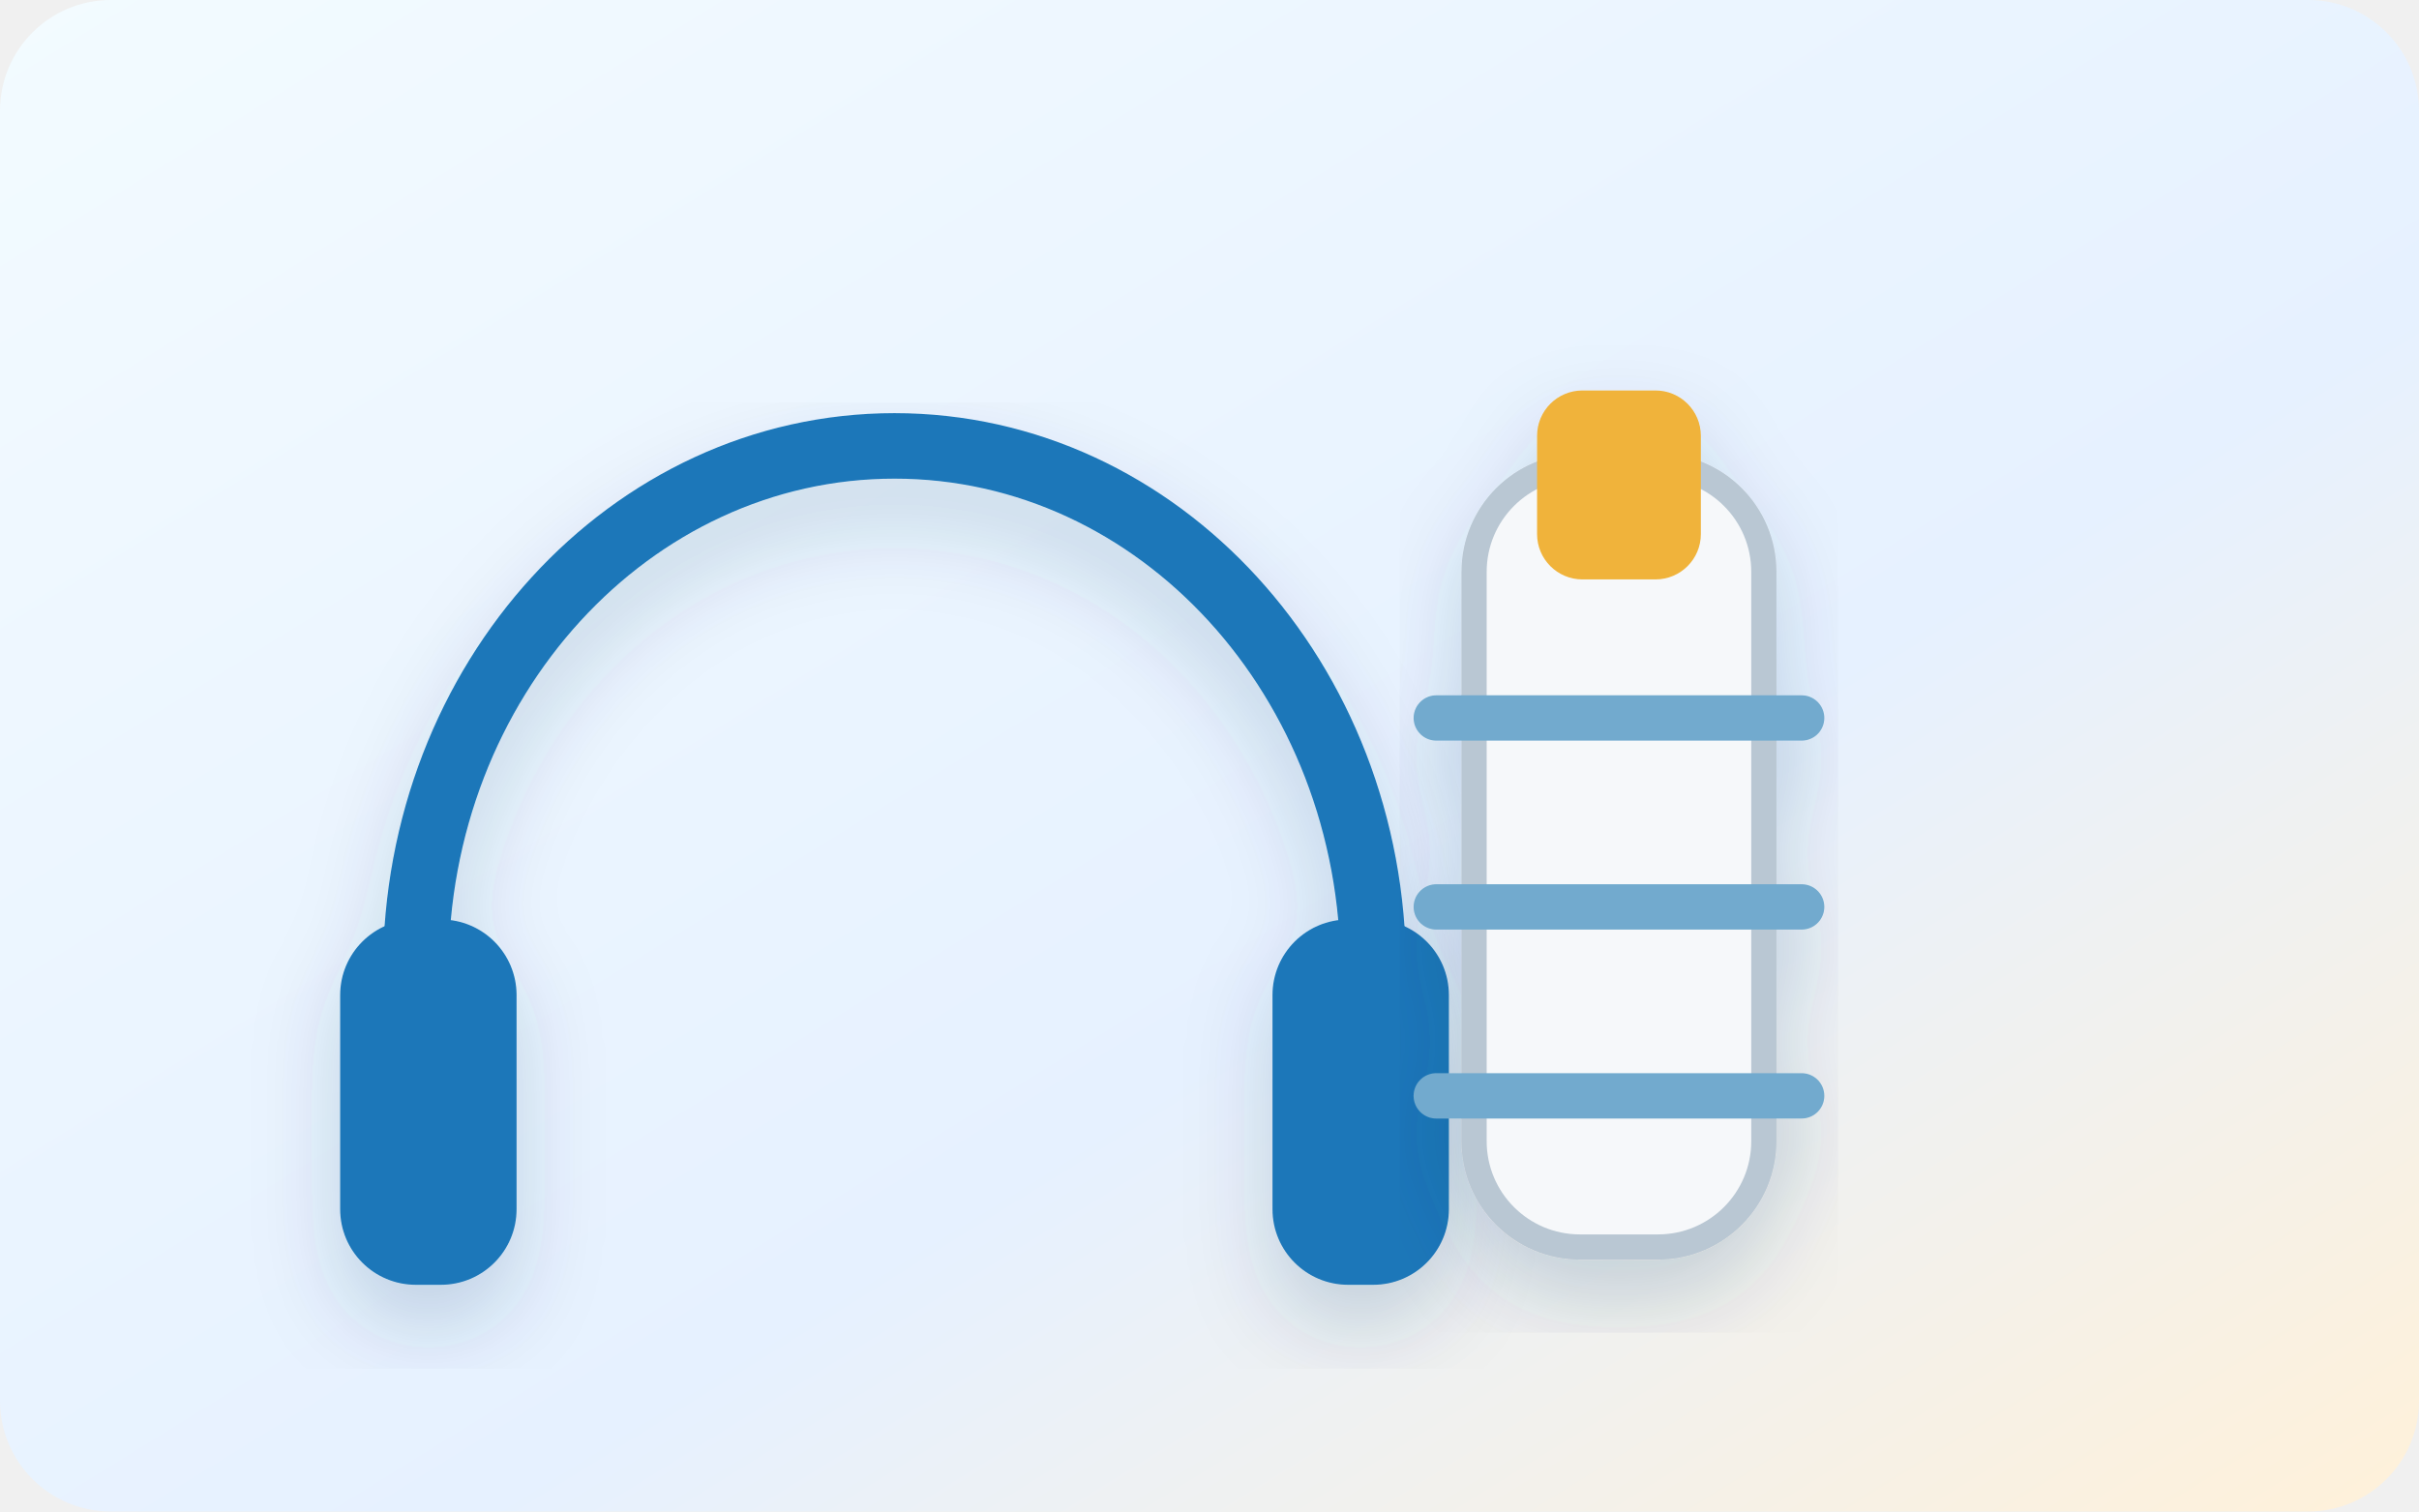
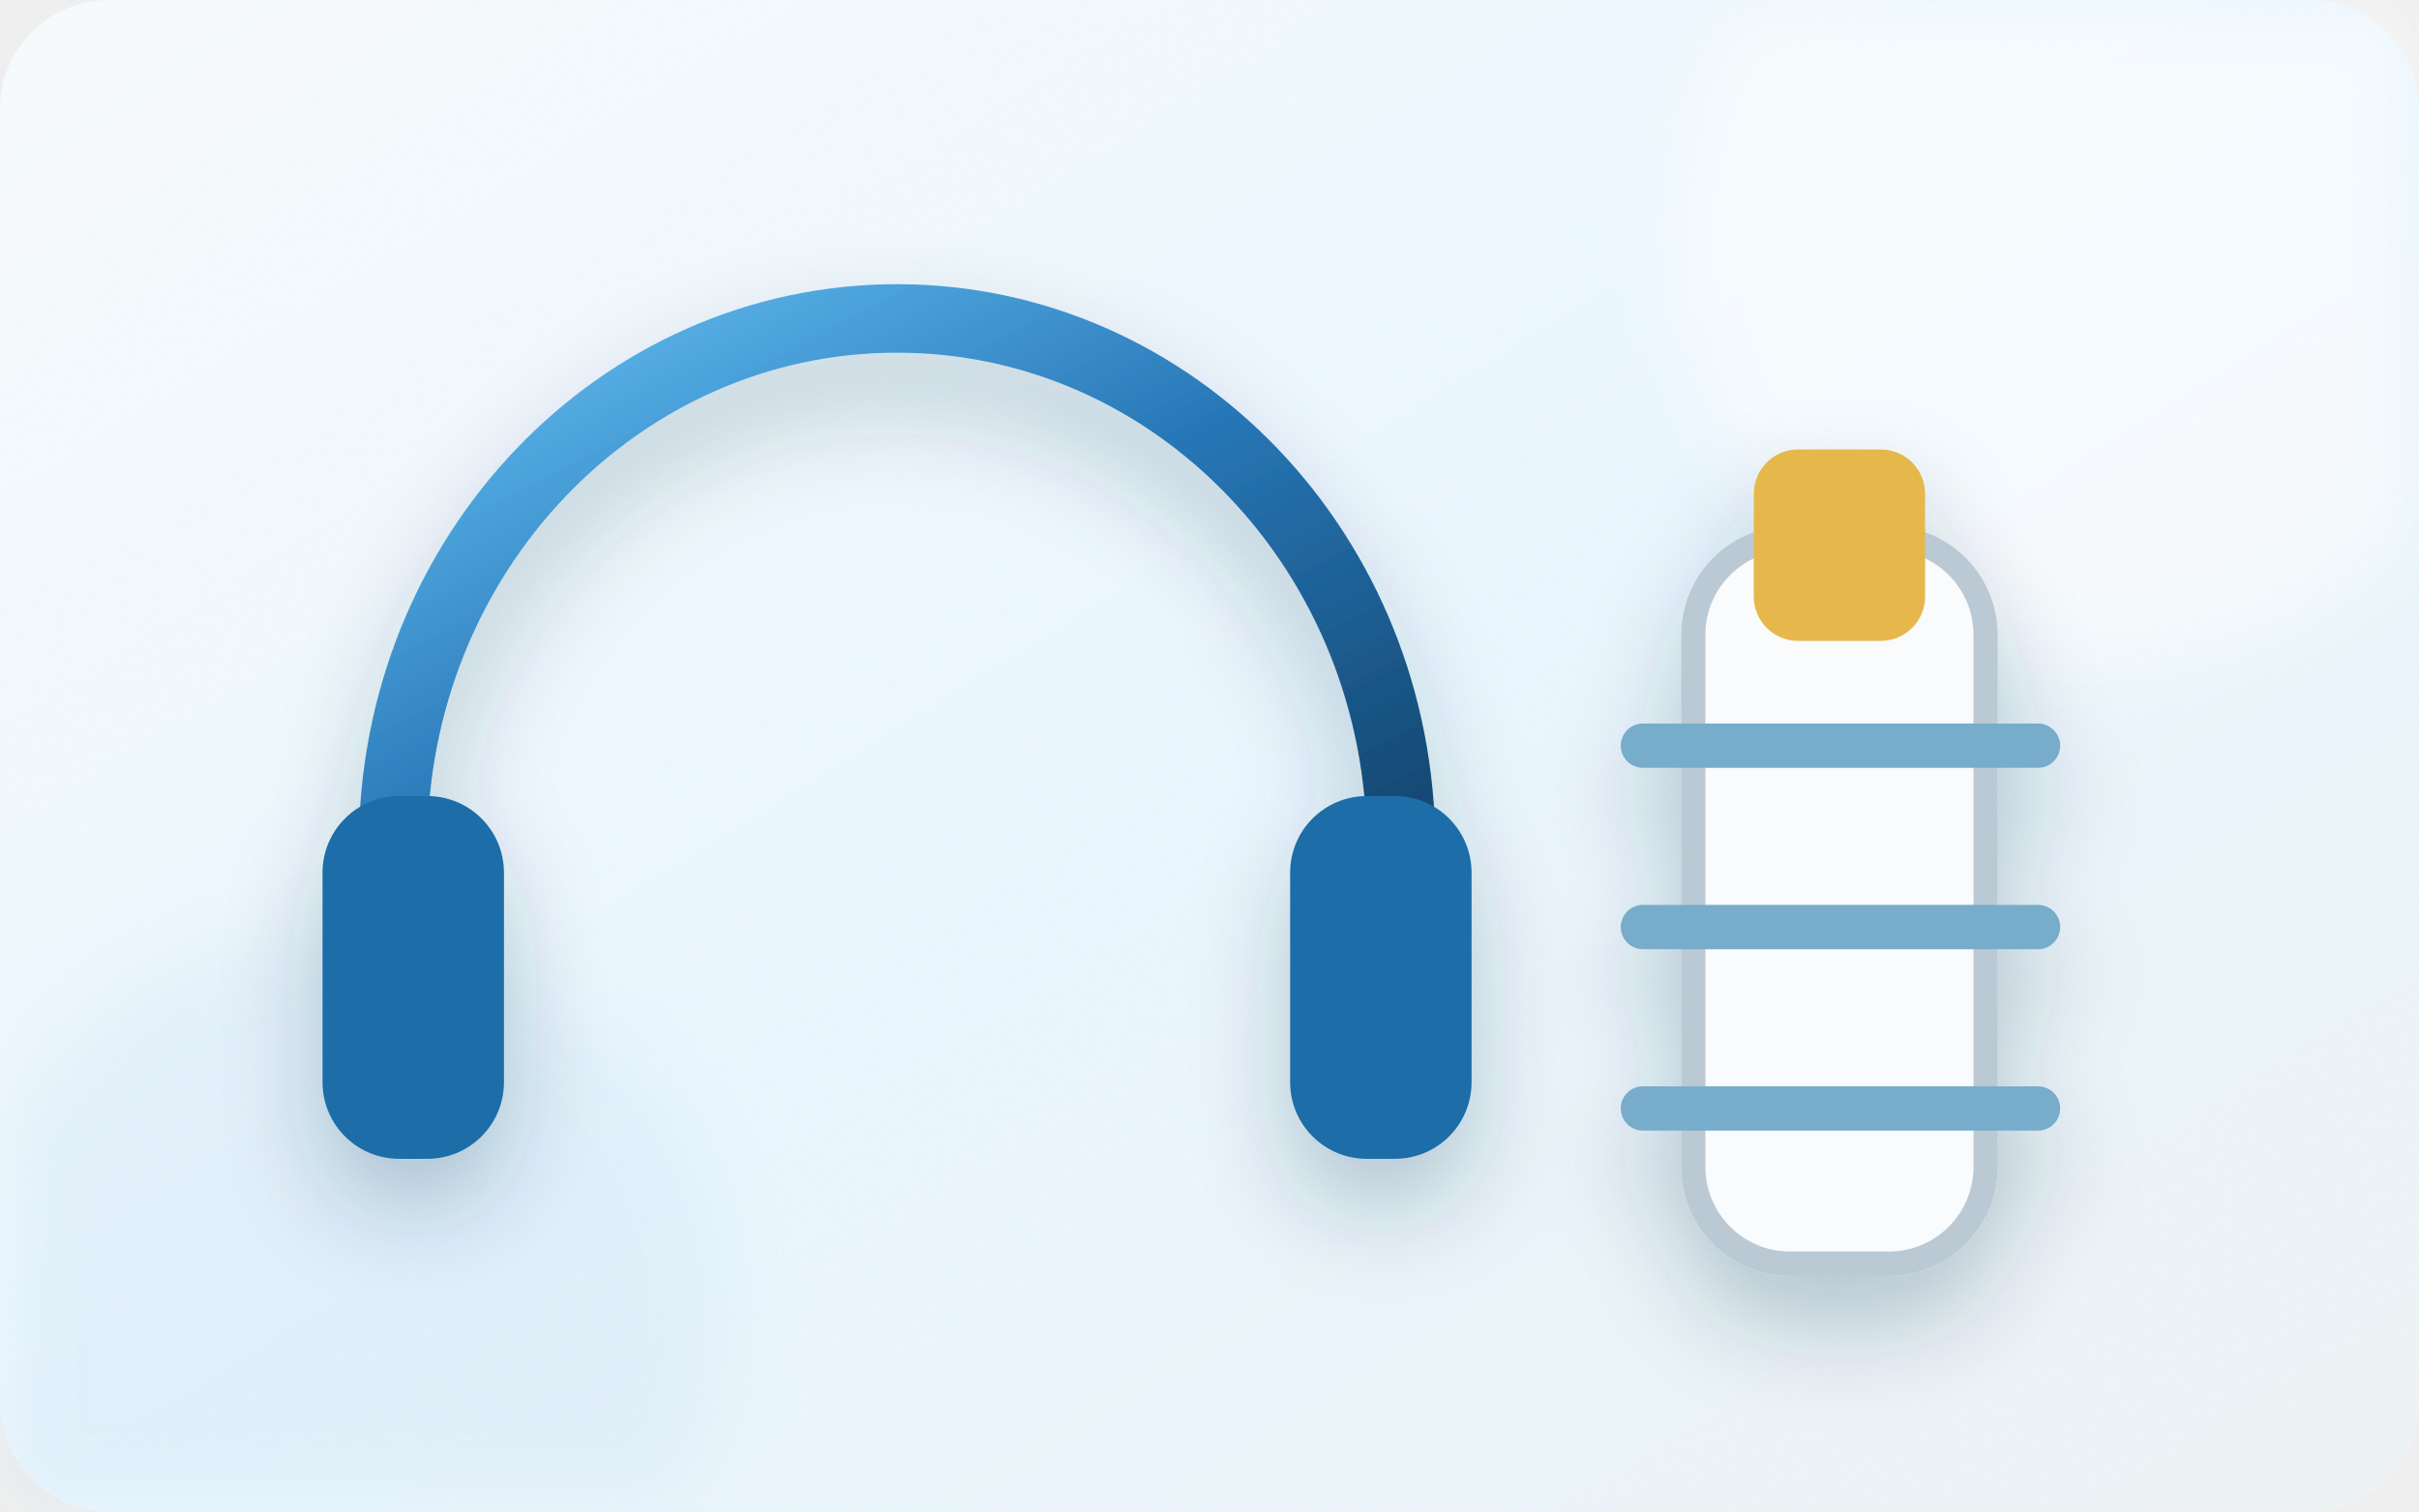
- <svg xmlns="http://www.w3.org/2000/svg" viewBox="0 0 960 600">
+ <svg xmlns="http://www.w3.org/2000/svg" viewBox="0 0 1200 750" role="img">
  <defs>
-     <linearGradient id="b" x1="0" y1="0" x2="1" y2="1">
-       <stop stop-color="#f3fbff" />
-       <stop offset=".6" stop-color="#e6f1ff" />
-       <stop offset="1" stop-color="#fff1d9" />
+     <linearGradient id="bg" x1="0" y1="0" x2="1" y2="1">
+       <stop stop-color="#f8fbfd" />
+       <stop offset=".52" stop-color="#eaf7ff" />
+       <stop offset="1" stop-color="#eef3f5" />
    </linearGradient>
-     <filter id="s">
-       <feDropShadow dx="0" dy="16" stdDeviation="17" flood-color="#0e416b" flood-opacity=".18" />
+     <linearGradient id="navy" x1="0" y1="0" x2="1" y2="1">
+       <stop stop-color="#1f4d78" />
+       <stop offset=".55" stop-color="#0d2e4c" />
+       <stop offset="1" stop-color="#071b2e" />
+     </linearGradient>
+     <linearGradient id="gold" x1="0" y1="0" x2="1" y2="1">
+       <stop stop-color="#fff0a6" />
+       <stop offset=".45" stop-color="#e6b84b" />
+       <stop offset="1" stop-color="#9f6b16" />
+     </linearGradient>
+     <linearGradient id="steel" x1="0" y1="0" x2="1" y2="1">
+       <stop stop-color="#53616e" />
+       <stop offset=".48" stop-color="#1f2932" />
+       <stop offset="1" stop-color="#080d12" />
+     </linearGradient>
+     <linearGradient id="blue" x1="0" y1="0" x2="1" y2="1">
+       <stop stop-color="#67c3f5" />
+       <stop offset=".5" stop-color="#2877b7" />
+       <stop offset="1" stop-color="#12466f" />
+     </linearGradient>
+     <radialGradient id="lens" cx=".38" cy=".32" r=".72">
+       <stop stop-color="#9ef4ff" />
+       <stop offset=".18" stop-color="#4db5e5" />
+       <stop offset=".48" stop-color="#254d7b" />
+       <stop offset=".78" stop-color="#152538" />
+       <stop offset="1" stop-color="#060b11" />
+     </radialGradient>
+     <filter id="shadow" x="-30%" y="-30%" width="160%" height="180%">
+       <feDropShadow dx="0" dy="24" stdDeviation="24" flood-color="#0c2f4e" flood-opacity=".24" />
+     </filter>
+     <filter id="soft">
+       <feGaussianBlur stdDeviation="18" />
+     </filter>
+     <filter id="grain" x="-20%" y="-20%" width="140%" height="140%">
+       <feTurbulence type="fractalNoise" baseFrequency=".72" numOctaves="2" seed="13" />
+       <feColorMatrix values="1 0 0 0 0 0 1 0 0 0 0 0 1 0 0 0 0 0 .055 0" />
    </filter>
  </defs>
-   <rect width="960" height="600" rx="44" fill="url(#b)" />
-   <g filter="url(#s)" transform="translate(130 135)">
-     <path d="M35 250c0-115 85-208 190-208s190 93 190 208" fill="none" stroke="#1d77b9" stroke-width="26" stroke-linecap="round" />
-     <rect x="5" y="230" width="70" height="145" rx="30" fill="#1d77b9" />
-     <rect x="375" y="230" width="70" height="145" rx="30" fill="#1d77b9" />
-   </g>
-   <g transform="translate(500 140)" filter="url(#s)">
-     <rect x="85" y="45" width="115" height="310" rx="42" fill="#f6f8fa" stroke="#b9c7d3" stroke-width="10" />
-     <rect x="110" y="15" width="65" height="75" rx="18" fill="#f0b33a" />
-     <path d="M70 145h145M70 220h145M70 295h145" stroke="#72aace" stroke-width="18" stroke-linecap="round" />
+   <rect width="1200" height="750" rx="54" fill="url(#bg)" />
+   <circle cx="1040" cy="120" r="210" fill="#fff" opacity=".58" filter="url(#soft)" />
+   <circle cx="170" cy="650" r="190" fill="#b7d9ee" opacity=".20" filter="url(#soft)" />
+   <rect width="1200" height="750" rx="54" filter="url(#grain)" opacity=".65" />
+   <g filter="url(#shadow)" transform="translate(160 145)">
+     <path d="M35 275c0-145 112-262 250-262s250 117 250 262" fill="none" stroke="url(#blue)" stroke-width="34" stroke-linecap="round" />
+     <rect x="0" y="250" width="90" height="180" rx="38" fill="#1c6da8" />
+     <rect x="480" y="250" width="90" height="180" rx="38" fill="#1c6da8" />
+     <g transform="translate(575 60)">
+       <rect x="105" y="62" width="145" height="360" rx="48" fill="#f9fbfc" stroke="#bbc9d4" stroke-width="12" />
+       <rect x="135" y="18" width="85" height="95" rx="22" fill="#e6b84b" />
+       <path d="M80 165h196M80 255h196M80 345h196" stroke="#78accb" stroke-width="22" stroke-linecap="round" />
+     </g>
  </g>
</svg>
